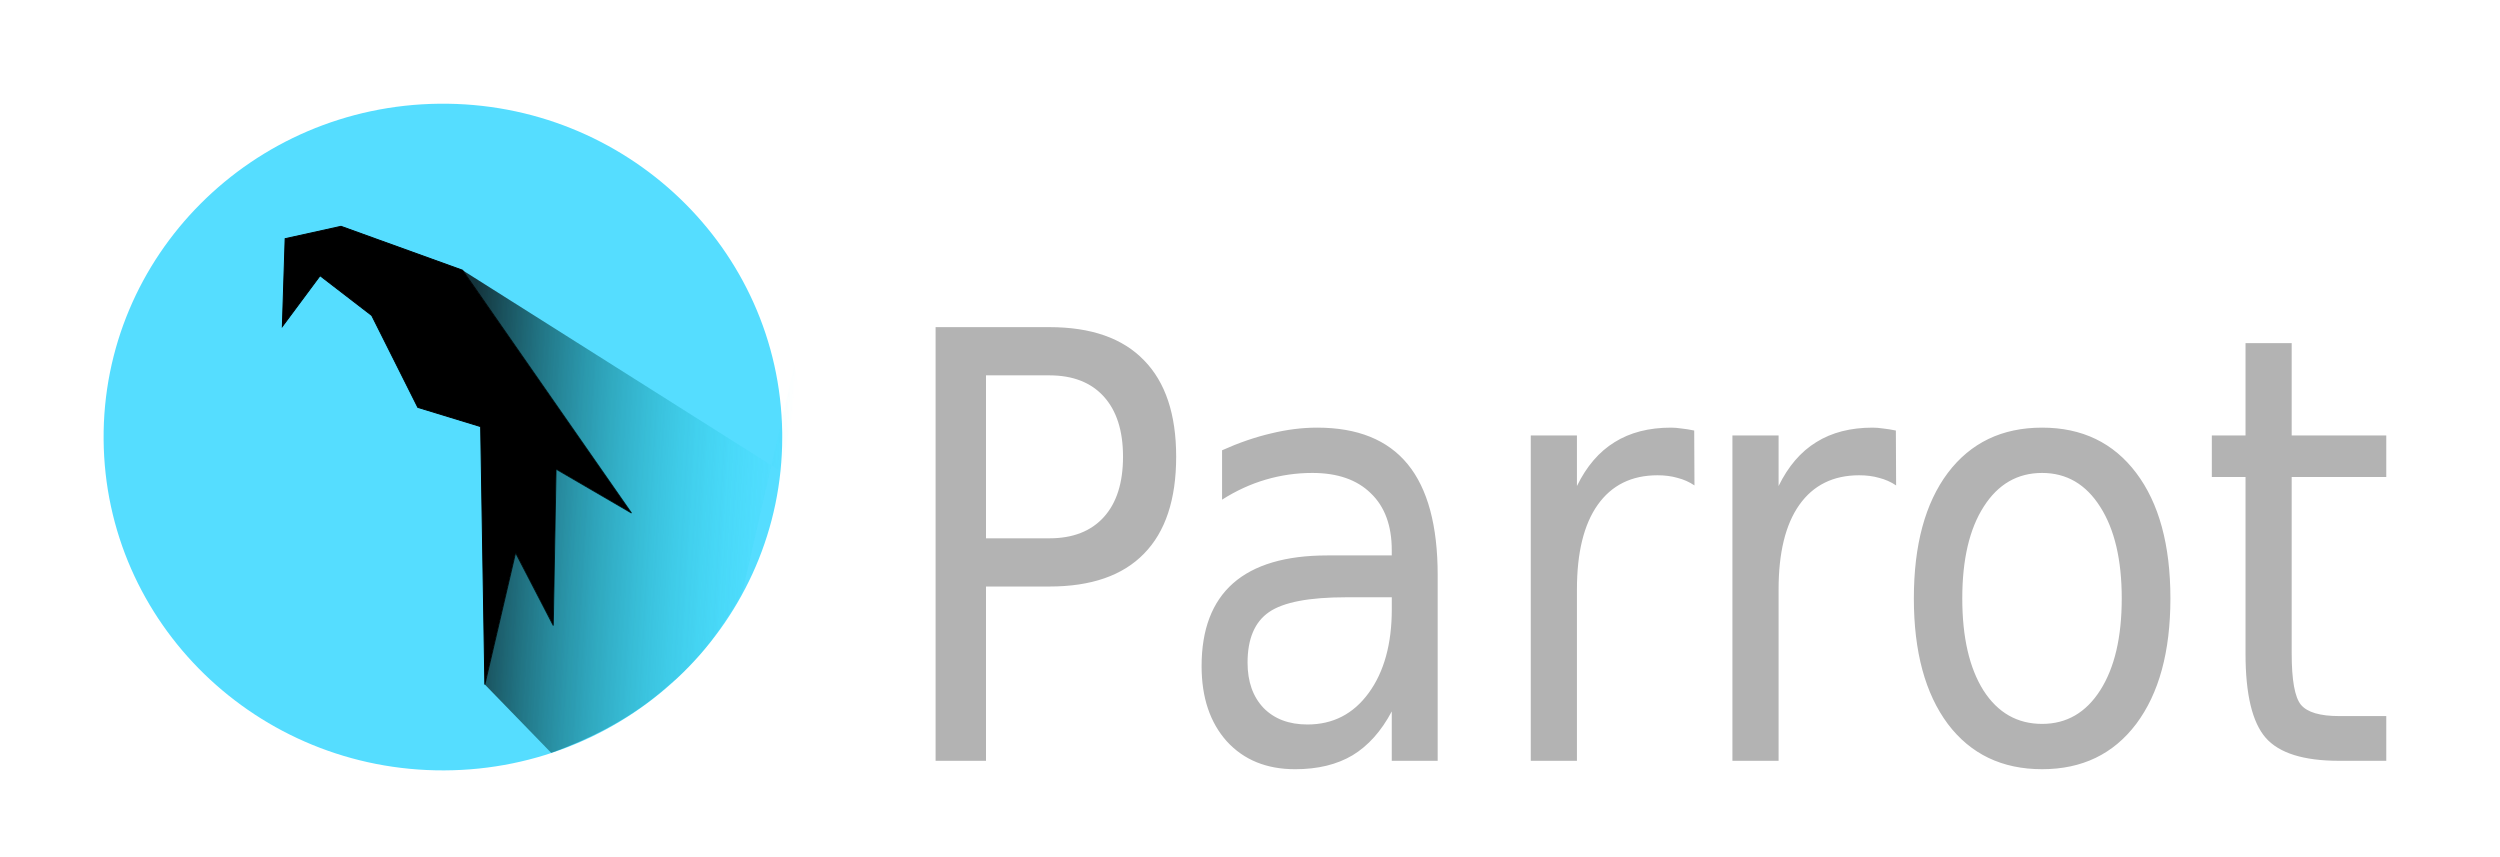
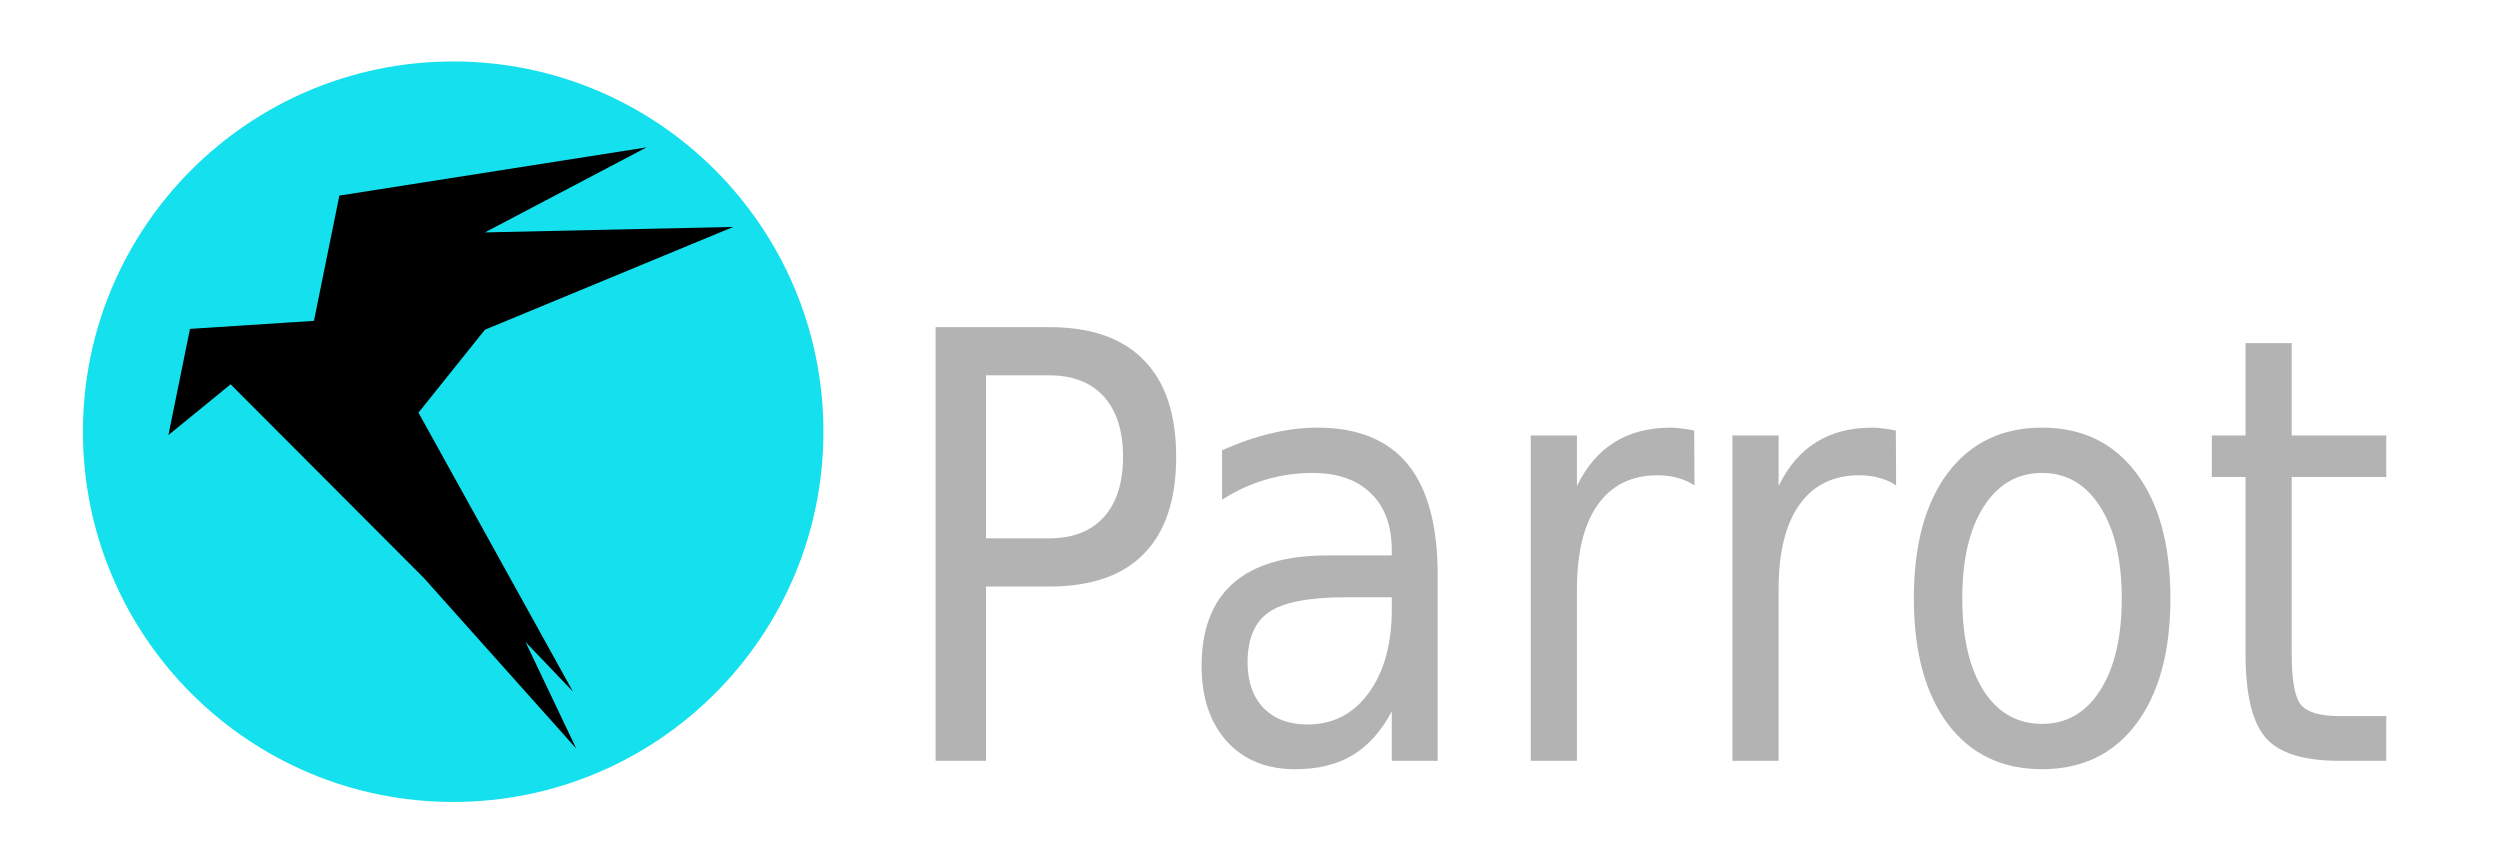
- <svg xmlns="http://www.w3.org/2000/svg" xmlns:ns1="http://www.openswatchbook.org/uri/2009/osb" xmlns:xlink="http://www.w3.org/1999/xlink" width="156.323mm" height="53.552mm" viewBox="0 0 156.322 53.552" version="1.1" id="svg901">
+ <svg xmlns="http://www.w3.org/2000/svg" width="156.323mm" height="53.552mm" viewBox="0 0 156.322 53.552" version="1.1" id="svg901" xml:space="preserve">
  <defs id="defs895">
-     <linearGradient id="linearGradient8893">
-       <stop style="stop-color:#000000;stop-opacity:1;" offset="0" id="stop8889" />
-       <stop style="stop-color:#00e7fc;stop-opacity:0" offset="1" id="stop8891" />
-     </linearGradient>
-     <linearGradient id="linearGradient8856" ns1:paint="solid">
+     <linearGradient id="linearGradient8856">
      <stop style="stop-color:#000000;stop-opacity:1;" offset="0" id="stop8854" />
    </linearGradient>
-     <linearGradient xlink:href="#linearGradient8893" id="linearGradient8895" x1="95.893" y1="114.052" x2="182.341" y2="118.93" gradientUnits="userSpaceOnUse" gradientTransform="translate(4e-6)" />
  </defs>
  <g id="layer1" transform="translate(-5.377748,-236.7544)">
    <g id="g1014">
      <path style="font-style:normal;font-weight:normal;font-size:40px;line-height:1.25;font-family:sans-serif;letter-spacing:0px;word-spacing:0px;fill:#b3b3b3;fill-opacity:1;stroke:none;stroke-width:0.862" d="m 63.879,257.21 v 27.116 h 3.152 v -10.897 h 3.964 c 2.611,0 4.583,-0.684 5.914,-2.052 1.342,-1.368 2.013,-3.39 2.013,-6.066 0,-2.652 -0.671,-4.662 -2.013,-6.03 -1.332,-1.38 -3.303,-2.071 -5.914,-2.071 z m 81.909,0.999 v 5.776 h -2.107 v 2.597 h 2.107 v 11.043 c 0,2.543 0.421,4.298 1.264,5.267 0.843,0.957 2.372,1.435 4.588,1.435 h 2.949 v -2.797 h -2.949 c -1.196,0 -1.992,-0.236 -2.388,-0.708 -0.385,-0.472 -0.577,-1.538 -0.577,-3.197 v -11.043 h 5.914 v -2.597 h -5.914 v -5.776 z m -78.757,2.016 h 3.964 c 1.467,0 2.601,0.442 3.402,1.326 0.801,0.884 1.202,2.137 1.202,3.76 0,1.635 -0.401,2.894 -1.202,3.778 -0.801,0.884 -1.935,1.326 -3.402,1.326 h -3.964 z m 20.707,3.269 c -0.936,0 -1.899,0.121 -2.887,0.363 -0.988,0.23 -2.008,0.581 -3.059,1.053 v 3.088 c 0.874,-0.557 1.784,-0.975 2.731,-1.253 0.947,-0.278 1.919,-0.418 2.918,-0.418 1.571,0 2.788,0.424 3.651,1.271 0.874,0.835 1.311,2.022 1.311,3.56 v 0.327 h -4.026 c -2.611,0 -4.577,0.581 -5.899,1.744 -1.311,1.162 -1.966,2.888 -1.966,5.176 0,1.962 0.525,3.53 1.576,4.704 1.061,1.162 2.486,1.744 4.276,1.744 1.415,0 2.611,-0.291 3.589,-0.872 0.978,-0.593 1.795,-1.507 2.45,-2.743 v 3.088 h 2.871 v -11.606 c 0,-3.1 -0.624,-5.412 -1.873,-6.938 -1.248,-1.526 -3.137,-2.288 -5.664,-2.288 z m 22.127,0 c -1.384,0 -2.559,0.303 -3.527,0.908 -0.967,0.593 -1.753,1.507 -2.356,2.743 v -3.16 h -2.887 v 20.342 h 2.887 v -10.716 c 0,-2.301 0.432,-4.062 1.295,-5.285 0.874,-1.235 2.122,-1.853 3.745,-1.853 0.458,0 0.874,0.054 1.248,0.163 0.385,0.097 0.739,0.254 1.061,0.472 l -0.016,-3.433 c -0.291,-0.06 -0.557,-0.103 -0.796,-0.127 -0.239,-0.036 -0.458,-0.054 -0.655,-0.054 z m 12.609,0 c -1.384,0 -2.559,0.303 -3.527,0.908 -0.967,0.593 -1.753,1.507 -2.356,2.743 v -3.16 h -2.887 v 20.342 h 2.887 v -10.716 c 0,-2.301 0.432,-4.062 1.295,-5.285 0.874,-1.235 2.122,-1.853 3.745,-1.853 0.458,0 0.874,0.054 1.248,0.163 0.385,0.097 0.739,0.254 1.061,0.472 l -0.016,-3.433 c -0.291,-0.06 -0.557,-0.103 -0.796,-0.127 -0.239,-0.036 -0.458,-0.054 -0.655,-0.054 z m 10.596,0 c -2.507,0 -4.473,0.944 -5.899,2.833 -1.415,1.889 -2.122,4.504 -2.122,7.846 0,3.33 0.707,5.945 2.122,7.846 1.425,1.889 3.391,2.833 5.899,2.833 2.497,0 4.458,-0.944 5.883,-2.833 1.425,-1.901 2.138,-4.516 2.138,-7.846 0,-3.342 -0.713,-5.957 -2.138,-7.846 -1.425,-1.889 -3.386,-2.833 -5.883,-2.833 z m 0,2.833 c 1.529,0 2.741,0.708 3.636,2.125 0.895,1.405 1.342,3.312 1.342,5.721 0,2.422 -0.447,4.335 -1.342,5.739 -0.895,1.405 -2.107,2.107 -3.636,2.107 -1.55,0 -2.772,-0.696 -3.667,-2.089 -0.884,-1.405 -1.326,-3.324 -1.326,-5.757 0,-2.434 0.447,-4.347 1.342,-5.739 0.895,-1.405 2.112,-2.107 3.651,-2.107 z m -43.521,7.773 h 2.856 v 0.745 c 0,2.179 -0.484,3.929 -1.451,5.249 -0.957,1.308 -2.231,1.962 -3.823,1.962 -1.155,0 -2.07,-0.345 -2.746,-1.035 -0.666,-0.702 -0.999,-1.647 -0.999,-2.833 0,-1.489 0.447,-2.543 1.342,-3.16 0.895,-0.618 2.502,-0.926 4.822,-0.926 z" id="flowRoot3746" />
-       <g id="g46" transform="matrix(0.2340369,0,0,0.2299177,11.85526,243.1036)">
-         <g id="layer1-6" transform="translate(-14.39774,-20.92775)">
-           <path style="opacity:1;fill:#55ddff;fill-opacity:1;stroke:none;stroke-width:0.308;stroke-opacity:1" id="path7201" d="m 195.714,112.174 a 90.658,90.658 0 0 1 -90.323,90.657 90.658,90.658 0 0 1 -90.99,-89.988 90.658,90.658 0 0 1 89.652,-91.322 90.658,90.658 0 0 1 91.652,89.314" />
-           <path style="fill:#000000;fill-opacity:1;stroke:#000000;stroke-width:0.265px;stroke-linecap:butt;stroke-linejoin:miter;stroke-opacity:1" d="m 62.904,58.218 -0.746,23.88 10.074,-13.806 13.806,10.821 12.313,24.999 16.791,5.224 1.119,70.147 8.209,-35.82 10.074,19.776 0.746,-42.536 20.149,11.94 L 110.29,66.8 77.829,54.86 Z" id="path8217" />
-         </g>
-         <g id="layer3">
-           <path style="opacity:0.762;fill:url(#linearGradient8895);fill-opacity:1;stroke:none;stroke-width:0.265px;stroke-linecap:butt;stroke-linejoin:miter;stroke-opacity:1" d="m 95.893,45.872 45.148,66.043 -20.149,-11.94 -0.746,42.536 -10.074,-19.776 -8.209,35.82 17.728,18.583 c 22.269,-8.08 31.557,-18.966 33.201,-19.916 2.294,-2.095 6.497,-6.3 9.694,-10.735 2.531,-3.511 7.923,-11.788 8.342,-13.666 46.476,-208.366 6.014,-14.448 10.333,-32.118 z" id="path8887" />
-           <flowRoot xml:space="preserve" id="flowRoot10145" style="font-style:normal;font-weight:normal;font-size:40px;line-height:1.25;font-family:sans-serif;letter-spacing:0px;word-spacing:0px;fill:#000000;fill-opacity:1;stroke:none" transform="matrix(0.3721784,0,0,0.3104778,-6.813584,-16.98034)">
-             <flowRegion id="flowRegion10147">
-               <rect id="rect10149" width="142.903" height="164.8" x="61.08" y="363.757" />
-             </flowRegion>
-             <flowPara id="flowPara10151">ParrotOSpa</flowPara>
-           </flowRoot>
+       <g id="g216" transform="matrix(0.2645833,0,0,0.2645833,10.56265,240.5976)">
+         <circle id="circle25" class="st0" cx="87.5" cy="87.5" r="87.5" />
+         <polygon class="st1" points="164.4,45.8 166.2,49.3 168.2,53.7 169.9,58.1 171.5,62.8 172.9,68.6 174,73.9 174.5,78.4 175,83.7 175,89.9 174.7,94.3 174.1,100 173.4,104.4 171.9,110.6 170,116.7 168.5,120.8 166.7,124.7 164.9,128.3 162.7,132.2 160.3,136.1 156.8,141 154.4,143.9 150.4,148.3 146.2,152.4 141.1,156.7 135.8,160.4 132.8,162.4 128.3,164.9 121.7,168.2 116.6,162.4 80.6,122.1 54.6,61.3 60.6,31.7 141.9,19 146.8,23.2 149.4,25.6 153.4,30 156.3,33.5 159.3,37.5 162,41.6 " id="polygon202" />
+         <g id="g289">
+           <g id="g287">
+             <path id="path27" d="m 80.6,122.1 36,40.3 -12,-25.2 11.2,11.7 L 79.3,83 95,63.4 153.7,39.1 95,40.4 133.2,20.3 60.6,31.7 l -6,29.6 -29.3,1.9 -5.1,25.1 14.7,-12" />
+           </g>
        </g>
      </g>
    </g>
  </g>
+   <style type="text/css" id="style183">
+ 	.st0{fill:#15E0ED;}
+ 	.st1{fill:url(#SVGID_1_);}
+ </style>
</svg>
